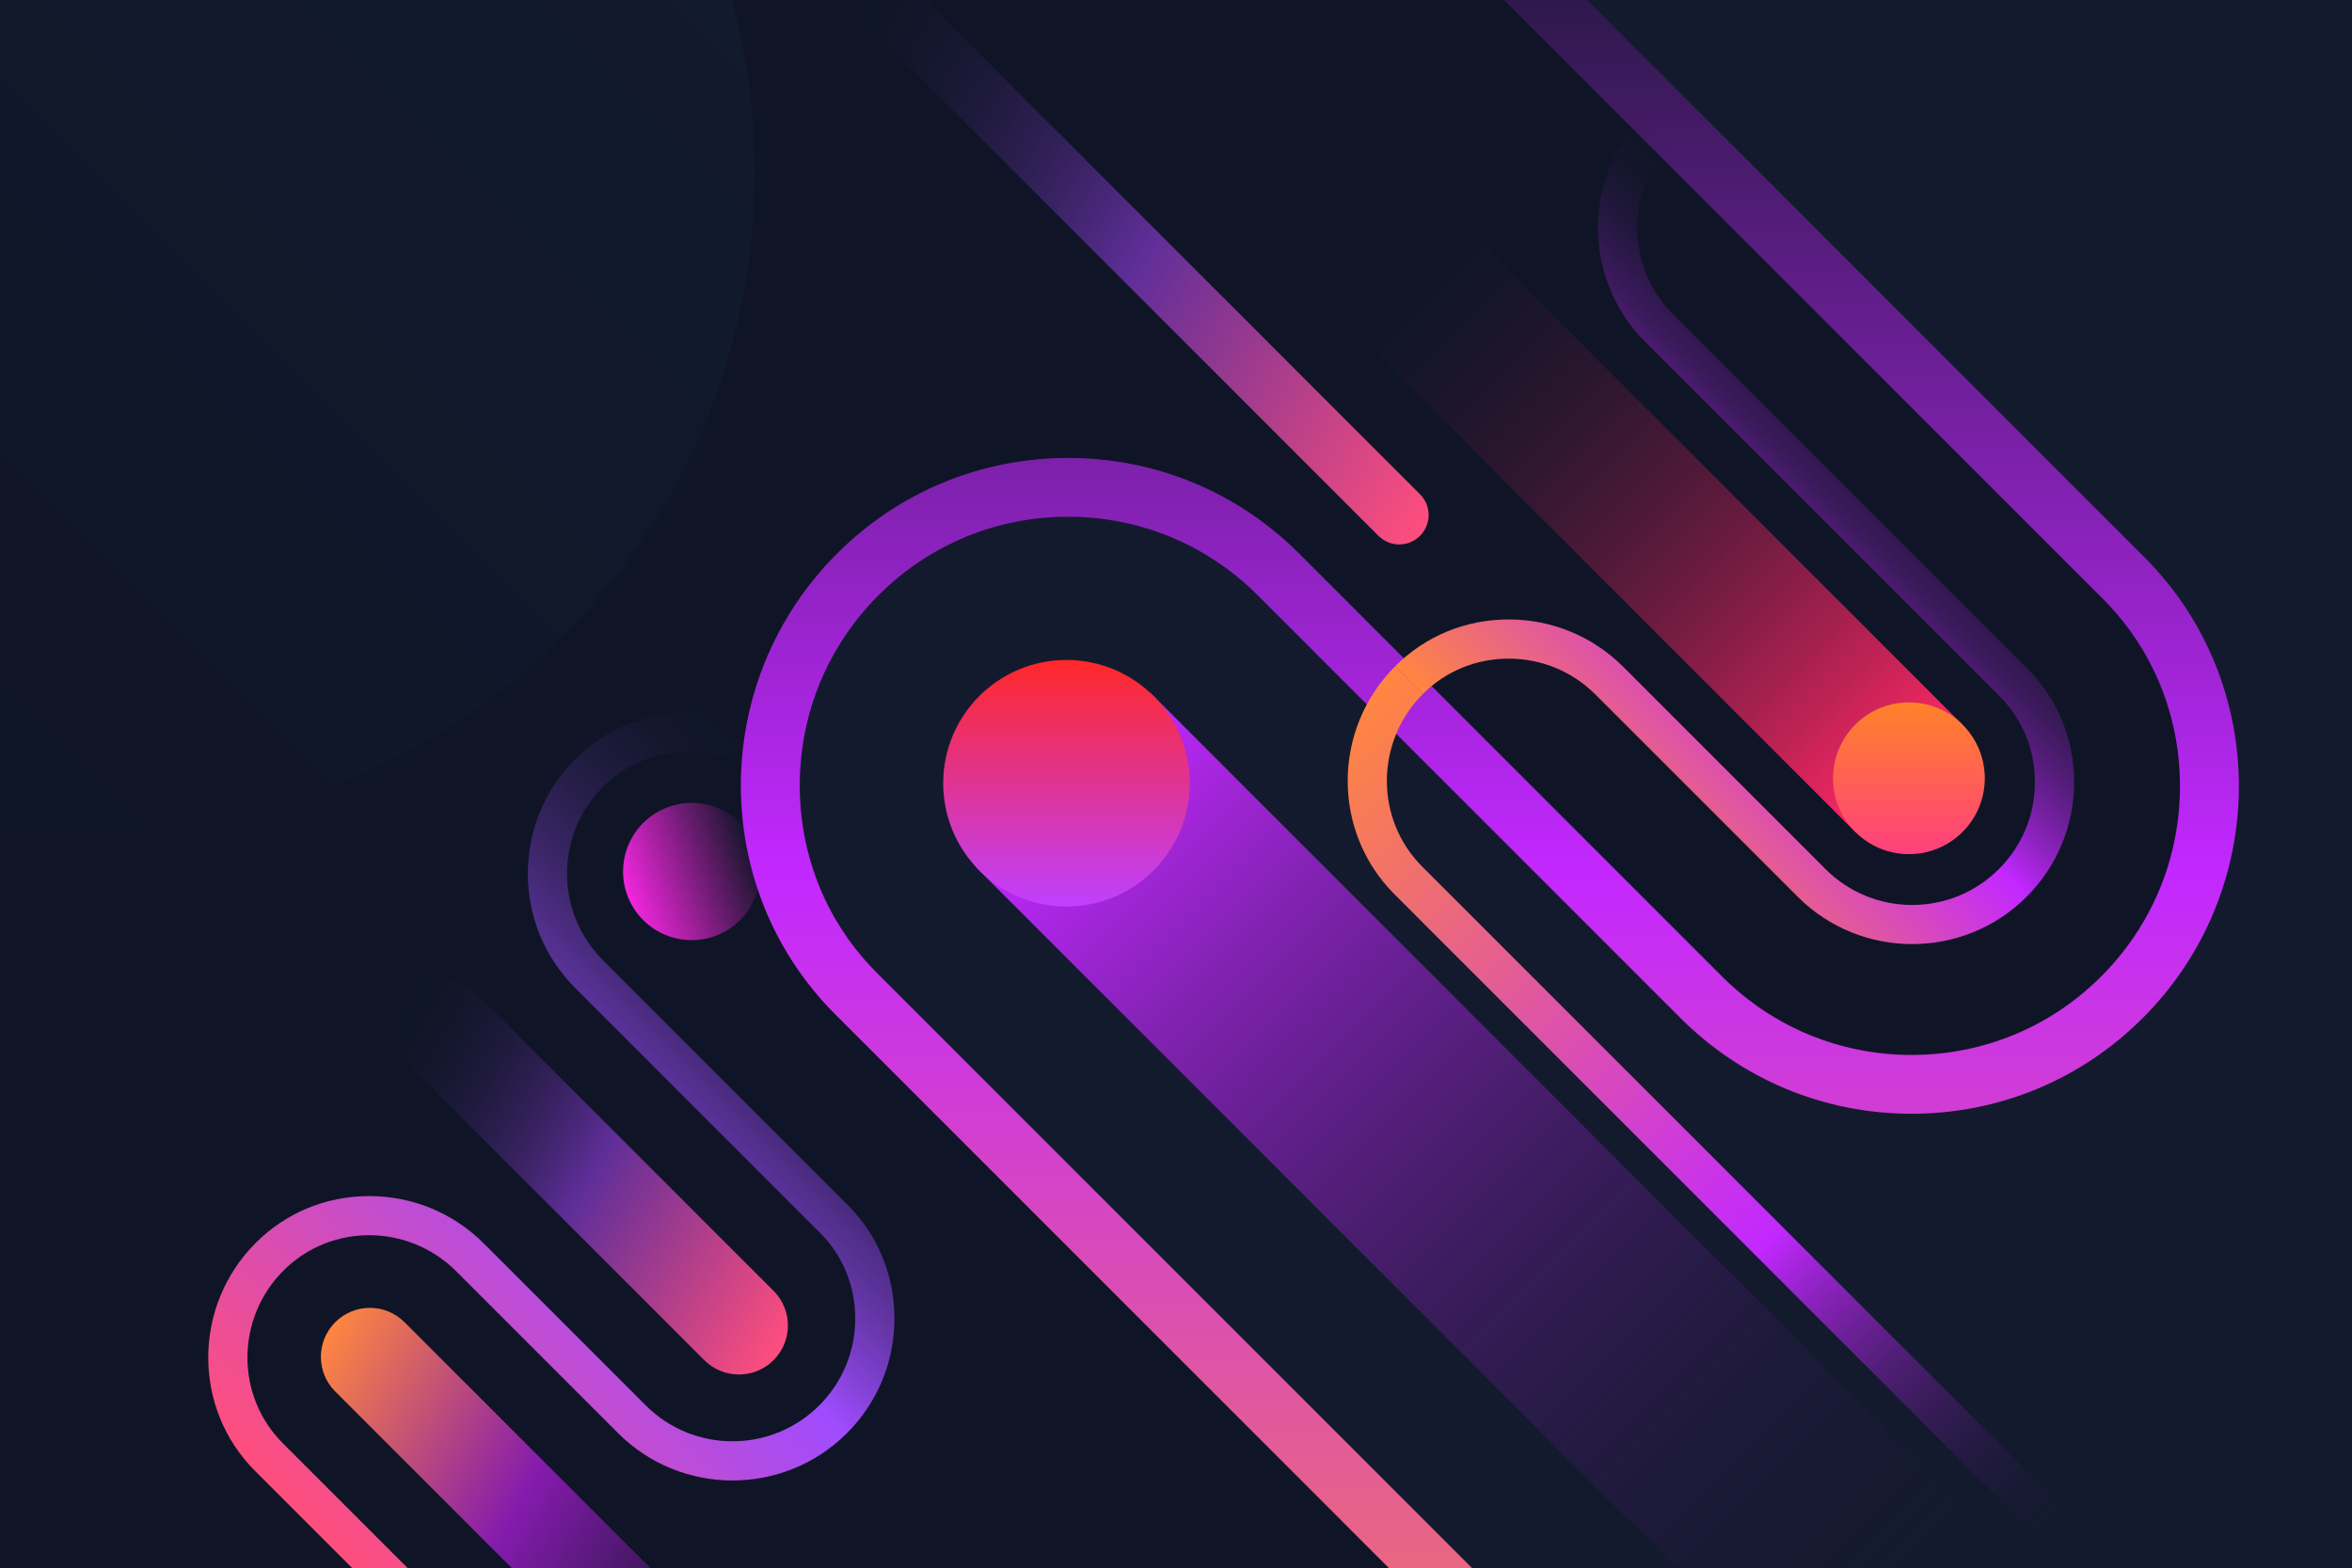
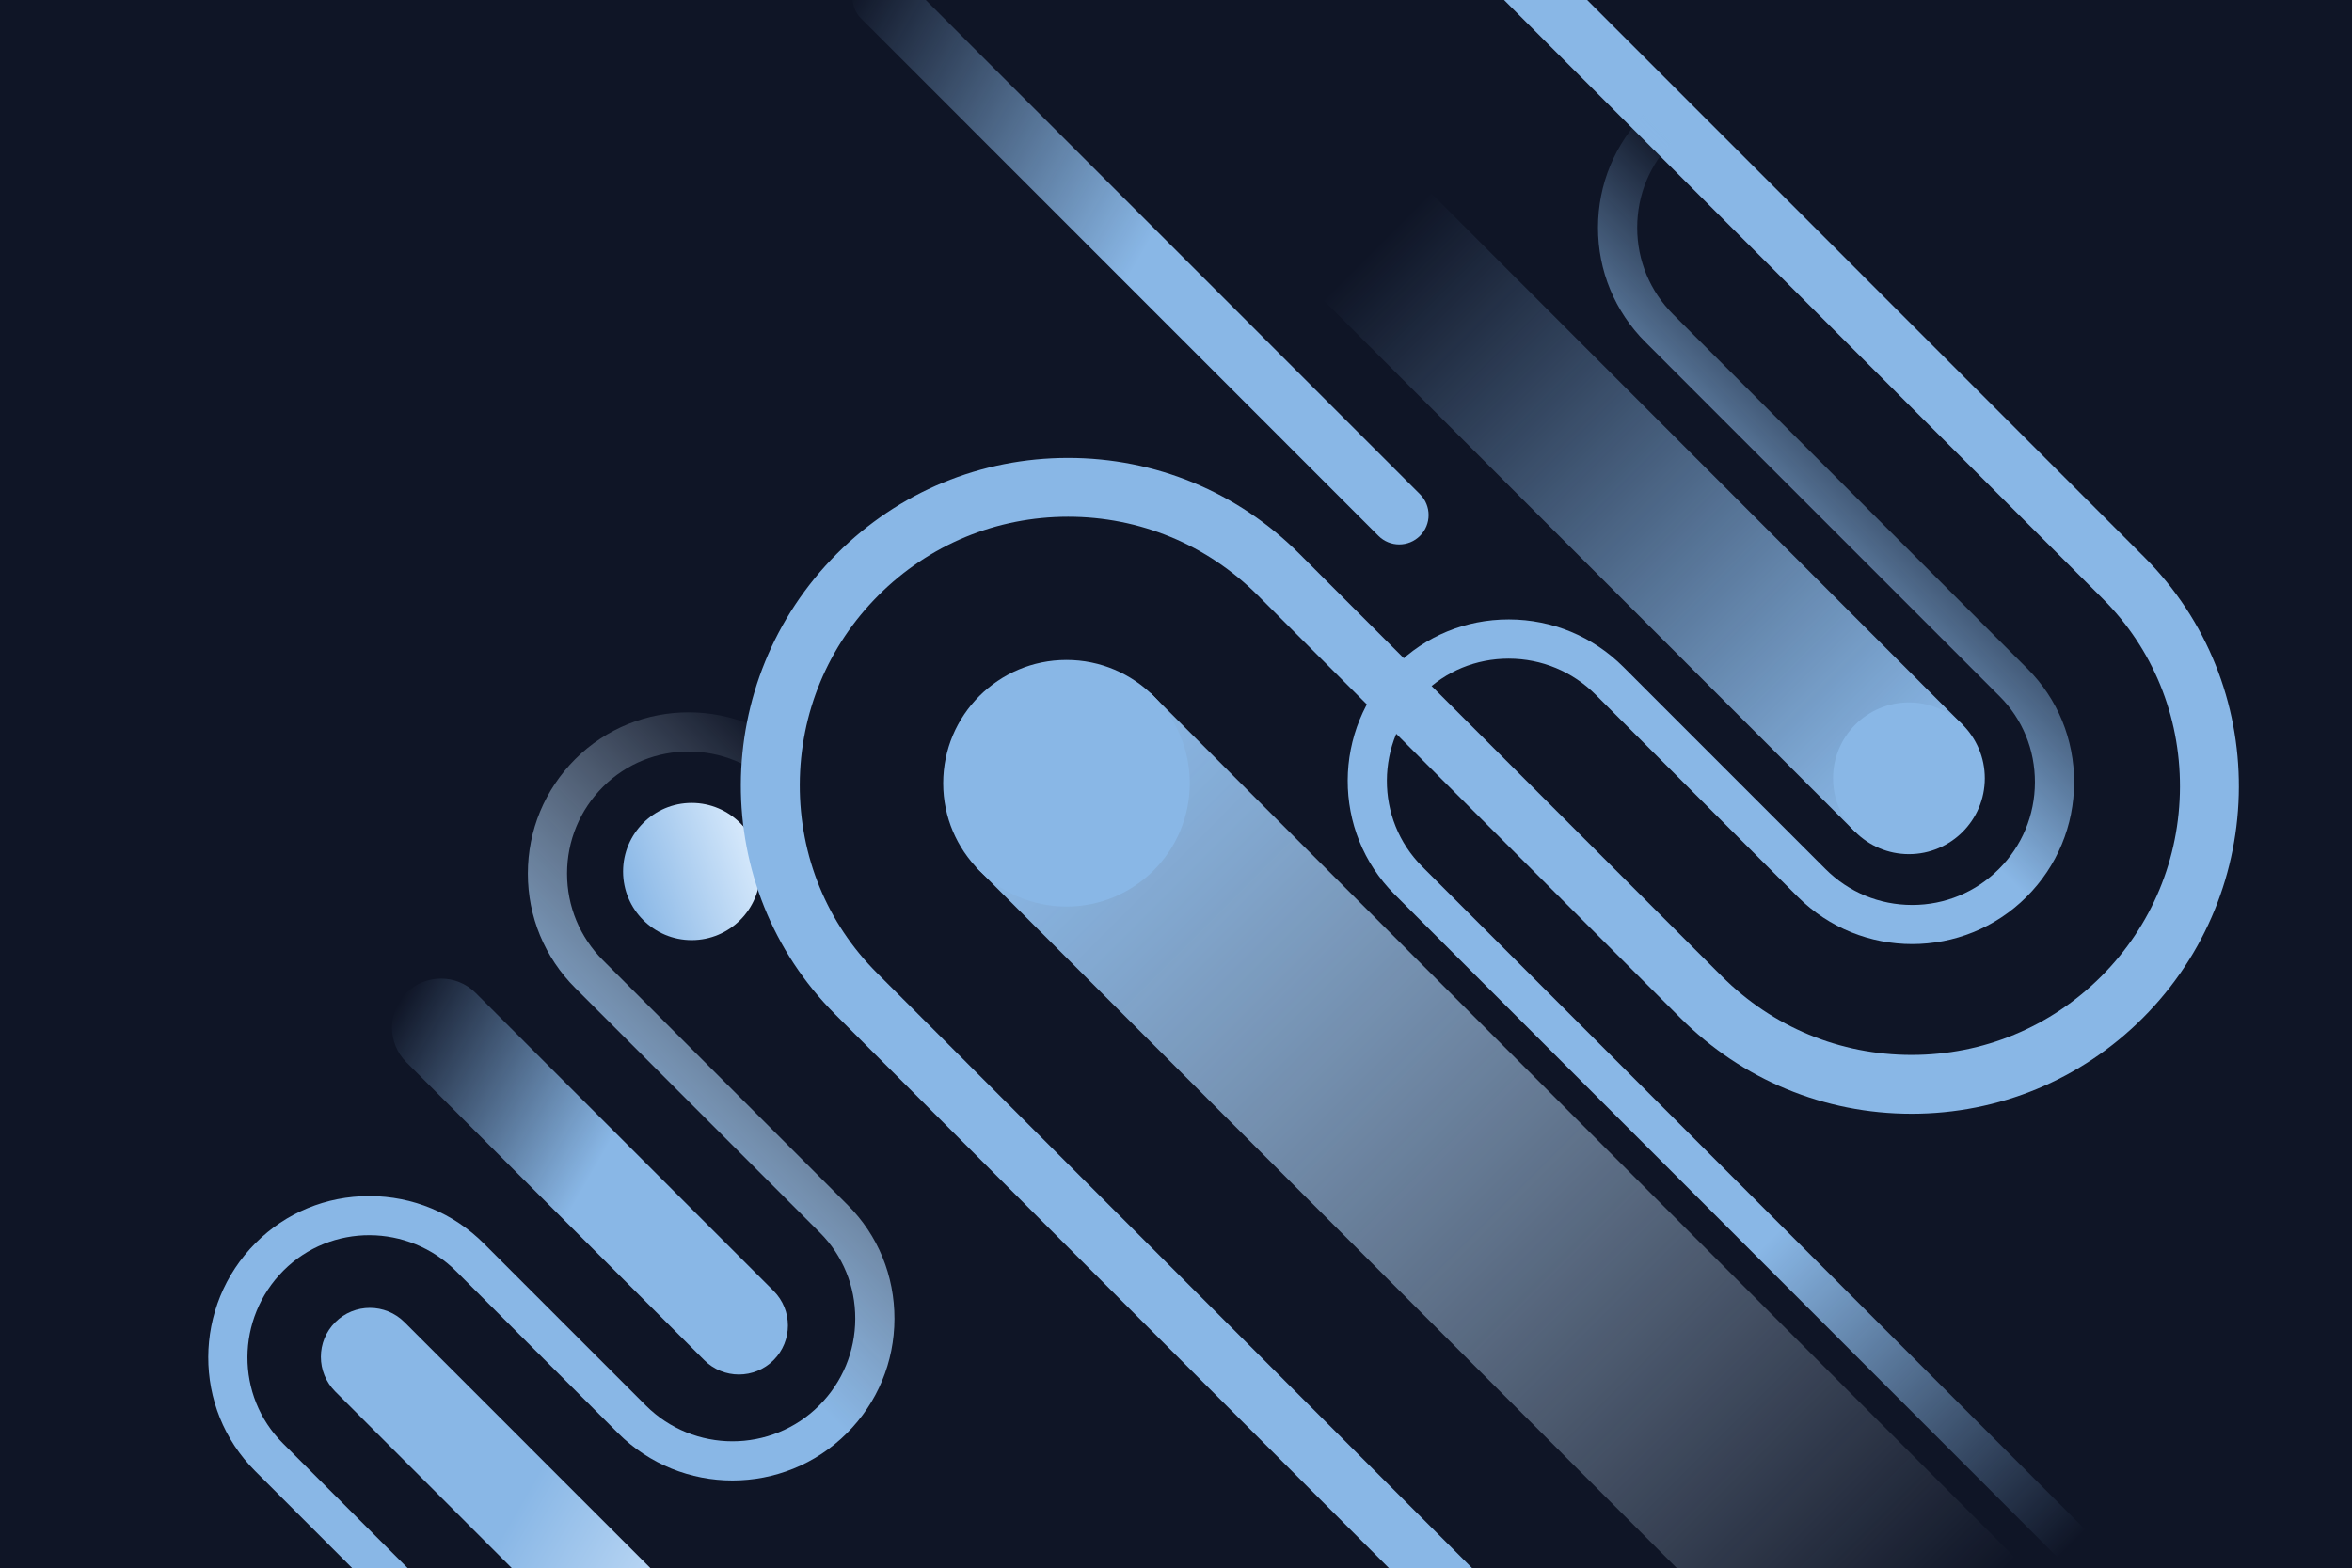
<svg xmlns="http://www.w3.org/2000/svg" xmlns:xlink="http://www.w3.org/1999/xlink" id="Layer_1" data-name="Layer 1" viewBox="0 0 2500 1667">
  <defs>
    <clipPath id="clippath">
      <rect id="mask" width="2500" height="1667" style="fill: none;" />
    </clipPath>
-     <linearGradient id="linear-gradient" x1="2820.05" y1="676.92" x2="1832.95" y2="-310.18" gradientTransform="translate(2430.67) rotate(-180) scale(1 -1)" gradientUnits="userSpaceOnUse">
-       <stop offset="0" stop-color="#0f1526" />
-       <stop offset="1" stop-color="#121a2e" />
-       <stop offset="1" stop-color="#121a2e" />
+     <linearGradient id="linear-gradient" x1="919.49" y1="1482.76" x2="981.14" y2="1350.56" gradientTransform="translate(1064.96 -747.16) rotate(45)" gradientUnits="userSpaceOnUse">
+       <stop offset="0" stop-color="#89b7e6" />
+       <stop offset="1" stop-color="#d8eafc" />
    </linearGradient>
-     <linearGradient id="linear-gradient-2" x1="919.49" y1="1482.76" x2="981.14" y2="1350.56" gradientTransform="translate(1064.96 -747.16) rotate(45)" gradientUnits="userSpaceOnUse">
-       <stop offset="0" stop-color="#f226de" />
-       <stop offset="1" stop-color="#0f1526" />
+     <linearGradient id="linear-gradient-2" x1="-346.68" y1="315.84" x2="600.05" y2="315.84" gradientTransform="translate(541.4 1343.95) rotate(-45)" gradientUnits="userSpaceOnUse">
+       <stop offset="0" stop-color="#89b7e6" />
+       <stop offset=".5" stop-color="#89b7e6" />
+       <stop offset="1" stop-color="#d8eafc" stop-opacity="0" />
    </linearGradient>
-     <linearGradient id="linear-gradient-3" x1="-346.68" y1="315.84" x2="600.05" y2="315.84" gradientTransform="translate(541.4 1343.95) rotate(-45)" gradientUnits="userSpaceOnUse">
-       <stop offset="0" stop-color="#ff4e7d" />
-       <stop offset=".5" stop-color="#9f4cff" />
-       <stop offset="1" stop-color="#0f1526" stop-opacity="0" />
+     <linearGradient id="linear-gradient-3" x1="1160.71" y1="1068.66" x2="2461.91" y2="1068.66" gradientTransform="translate(2658.57 -522.13) rotate(89.99)" gradientUnits="userSpaceOnUse">
+       <stop offset="0" stop-color="#89b7e6" />
+       <stop offset="1" stop-color="#d8eafc" stop-opacity="0" />
    </linearGradient>
-     <linearGradient id="linear-gradient-4" x1="1160.71" y1="1068.66" x2="2461.91" y2="1068.66" gradientTransform="translate(2658.57 -522.13) rotate(89.99)" gradientUnits="userSpaceOnUse">
-       <stop offset="0" stop-color="#c228ff" />
-       <stop offset="1" stop-color="#0f1526" stop-opacity="0" />
+     <linearGradient id="linear-gradient-4" x1="994.38" y1="431.65" x2="1795.12" y2="431.65" gradientTransform="translate(2177.48 -850.5) rotate(89.99)" gradientUnits="userSpaceOnUse">
+       <stop offset="0" stop-color="#89b7e6" stop-opacity="0" />
+       <stop offset="1" stop-color="#89b7e6" />
    </linearGradient>
-     <linearGradient id="linear-gradient-5" x1="994.38" y1="431.65" x2="1795.12" y2="431.65" gradientTransform="translate(2177.48 -850.5) rotate(89.99)" gradientUnits="userSpaceOnUse">
-       <stop offset="0" stop-color="#1b122e" stop-opacity="0" />
-       <stop offset="1" stop-color="#ff2865" />
+     <linearGradient id="linear-gradient-5" x1="2421.21" y1="749.77" x2="834.49" y2="2336.49" gradientTransform="translate(-658.61 986.45) rotate(-45)" gradientUnits="userSpaceOnUse">
+       <stop offset="0" stop-color="#89b7e6" />
+       <stop offset=".5" stop-color="#89b7e6" />
+       <stop offset="1" stop-color="#89b7e6" />
    </linearGradient>
-     <linearGradient id="linear-gradient-6" x1="2421.21" y1="749.77" x2="834.49" y2="2336.49" gradientTransform="translate(-658.61 986.45) rotate(-45)" gradientUnits="userSpaceOnUse">
-       <stop offset="0" stop-color="#0f1526" />
-       <stop offset=".5" stop-color="#c228ff" />
-       <stop offset="1" stop-color="#ff8640" />
+     <linearGradient id="linear-gradient-6" x1="942.24" y1="-82.27" x2="-226.14" y2="-82.27" gradientTransform="translate(2146.62 1377.19) rotate(-135)" gradientUnits="userSpaceOnUse">
+       <stop offset="0" stop-color="#89b7e6" />
+       <stop offset=".61" stop-color="#89b7e6" />
+       <stop offset="1" stop-color="#89b7e6" stop-opacity="0" />
    </linearGradient>
-     <linearGradient id="linear-gradient-7" x1="942.24" y1="-82.27" x2="-226.14" y2="-82.27" gradientTransform="translate(2146.62 1377.19) rotate(-135)" gradientUnits="userSpaceOnUse">
-       <stop offset="0" stop-color="#ff8640" />
-       <stop offset=".61" stop-color="#c228ff" />
-       <stop offset="1" stop-color="#0f1526" stop-opacity="0" />
+     <linearGradient id="linear-gradient-7" x1="1104.76" y1="430.82" x2="1708.47" y2="430.82" gradientTransform="translate(545.79 1333.35) rotate(-45)" gradientUnits="userSpaceOnUse">
+       <stop offset="0" stop-color="#89b7e6" />
+       <stop offset=".5" stop-color="#89b7e6" />
+       <stop offset="1" stop-color="#89b7e6" stop-opacity="0" />
    </linearGradient>
-     <linearGradient id="linear-gradient-8" x1="1104.76" y1="430.82" x2="1708.47" y2="430.82" gradientTransform="translate(545.79 1333.35) rotate(-45)" gradientUnits="userSpaceOnUse">
-       <stop offset="0" stop-color="#ff8640" />
-       <stop offset=".5" stop-color="#c228ff" />
-       <stop offset="1" stop-color="#0f1526" stop-opacity="0" />
+     <linearGradient id="linear-gradient-8" x1="1072.97" y1="975.92" x2="1258.33" y2="1161.28" gradientTransform="translate(1064.96 -747.16) rotate(45)" gradientUnits="userSpaceOnUse">
+       <stop offset="0" stop-color="#89b7e6" />
+       <stop offset="1" stop-color="#89b7e6" />
    </linearGradient>
-     <linearGradient id="linear-gradient-9" x1="1072.97" y1="975.92" x2="1258.33" y2="1161.28" gradientTransform="translate(1064.96 -747.16) rotate(45)" gradientUnits="userSpaceOnUse">
-       <stop offset="0" stop-color="#ff2828" />
-       <stop offset="1" stop-color="#bf40ff" />
+     <linearGradient id="linear-gradient-9" x1="1738.08" y1="374.65" x2="1852.15" y2="488.72" gradientTransform="translate(1064.96 -747.16) rotate(45)" gradientUnits="userSpaceOnUse">
+       <stop offset="0" stop-color="#89b7e6" />
+       <stop offset="1" stop-color="#89b7e6" />
    </linearGradient>
-     <linearGradient id="linear-gradient-10" x1="1738.08" y1="374.65" x2="1852.15" y2="488.72" gradientTransform="translate(1064.96 -747.16) rotate(45)" gradientUnits="userSpaceOnUse">
-       <stop offset="0" stop-color="#ff8228" />
-       <stop offset="1" stop-color="#ff407e" />
+     <linearGradient id="linear-gradient-10" x1="319.06" y1="1466.7" x2="783.94" y2="1735.11" gradientUnits="userSpaceOnUse">
+       <stop offset="0" stop-color="#89b7e6" />
+       <stop offset=".5" stop-color="#89b7e6" />
+       <stop offset="1" stop-color="#d8eafc" />
    </linearGradient>
-     <linearGradient id="linear-gradient-11" x1="319.06" y1="1466.7" x2="783.94" y2="1735.11" gradientUnits="userSpaceOnUse">
-       <stop offset="0" stop-color="#ff8640" />
-       <stop offset=".5" stop-color="#841bad" />
-       <stop offset="1" stop-color="#0f1526" />
+     <linearGradient id="linear-gradient-11" x1="394.64" y1="1116.63" x2="859.52" y2="1385.04" gradientUnits="userSpaceOnUse">
+       <stop offset="0" stop-color="#89b7e6" stop-opacity="0" />
+       <stop offset=".5" stop-color="#89b7e6" />
+       <stop offset="1" stop-color="#89b7e6" />
    </linearGradient>
-     <linearGradient id="linear-gradient-12" x1="394.64" y1="1116.63" x2="859.52" y2="1385.04" gradientUnits="userSpaceOnUse">
-       <stop offset="0" stop-color="#0f1526" stop-opacity="0" />
-       <stop offset=".5" stop-color="#5f2e99" />
-       <stop offset="1" stop-color="#ff4e7d" />
-     </linearGradient>
-     <linearGradient id="linear-gradient-13" x1="860.03" y1="69.18" x2="1564.68" y2="476.01" xlink:href="#linear-gradient-12" />
+     <linearGradient id="linear-gradient-12" x1="860.03" y1="69.18" x2="1564.68" y2="476.01" xlink:href="#linear-gradient-11" />
  </defs>
  <g style="clip-path: url(#clippath);">
    <g id="Background">
      <rect width="2500" height="1667" style="fill: #0f1526;" />
    </g>
-     <ellipse cx="104.17" cy="183.37" rx="697.92" ry="698.06" style="fill: url(#linear-gradient);" />
-     <path d="M1879.81,2026.43l-467.74-467.83-502.12-502.22c-121.78-121.8-121.78-322.09,1.74-445.63,123.51-123.54,323.76-123.54,447.27,0l449.31,449.4c123.51,123.54,323.76,123.54,447.27,0,123.51-123.54,123.51-323.83,1.74-445.63L1469.57-173.34h1210.06V2026.43h-799.82Z" style="fill: #131a2e;" />
-     <ellipse cx="735.2" cy="926.55" rx="72.92" ry="72.93" style="fill: url(#linear-gradient-2);" />
-     <path d="M976.34,2269.18L271.08,1563.78c-66.62-66.63-66.25-175.42,.83-242.51,32.04-32.04,74.81-49.67,120.5-49.67,.16,0,.32,0,.48,0,45.9,.12,89.05,18.06,121.49,50.5l172.04,172.07c50.83,50.84,133.53,50.84,184.37,0,24.6-24.6,38.19-57.33,38.29-92.16,.09-34.7-13.21-67.17-37.46-91.42l-260.16-260.21c-32.49-32.5-50.39-75.71-50.39-121.67s17.9-89.17,50.39-121.67c66.62-66.63,175.39-66.26,242.46,.83l-29.46,29.47c-50.83-50.84-133.16-51.21-183.54-.83-24.62,24.63-38.18,57.37-38.18,92.2s13.56,67.57,38.18,92.2l260.16,260.21c32.15,32.15,49.78,75.13,49.66,121-.12,45.92-18.05,89.07-50.49,121.51-67.08,67.09-176.21,67.09-243.29,0l-172.04-172.07c-50.83-50.84-133.17-51.21-183.54-.83-50.83,50.84-51.2,133.19-.83,183.57l705.26,705.4-29.46,29.47Z" style="fill: url(#linear-gradient-3);" />
-     <rect x="1459.03" y="638.7" width="262.11" height="1301.18" transform="translate(-445.96 1501.78) rotate(-44.99)" style="fill: url(#linear-gradient-4);" />
-     <rect x="1665.33" y="143.94" width="161.3" height="800.73" transform="translate(126.42 1393.85) rotate(-44.99)" style="fill: url(#linear-gradient-5);" />
-     <path d="M1857.71,2048.53l-969.86-970.05c-134.54-134.57-133.76-354.3,1.74-489.83,65.64-65.65,152.91-101.81,245.73-101.81s180.09,36.16,245.73,101.81l449.31,449.4c53.83,53.84,125.41,83.5,201.54,83.5s147.71-29.65,201.54-83.5c53.77-53.78,83.49-125.32,83.7-201.45,.2-75.89-28.9-146.91-81.96-199.98L1447.47-151.23l44.19-44.2,787.71,787.86c134.54,134.57,133.76,354.3-1.74,489.83-65.64,65.65-152.91,101.81-245.73,101.81s-180.09-36.16-245.73-101.81l-449.31-449.4c-53.83-53.84-125.41-83.5-201.54-83.5s-147.71,29.65-201.54,83.5c-53.77,53.78-83.49,125.32-83.7,201.45-.2,75.89,28.9,146.91,81.96,199.98l969.86,970.05-44.19,44.2Z" style="fill: url(#linear-gradient-6);" />
-     <path d="M2187.48,1656.15l-705.26-705.4c-66.62-66.63-66.25-175.42,.83-242.51l29.46,29.47c-50.83,50.84-51.2,133.19-.83,183.57l705.26,705.4-29.46,29.47Z" style="fill: url(#linear-gradient-7);" />
-     <path d="M2032.5,1003.7c-44.06,0-88.11-16.77-121.65-50.32l-214.81-214.85c-24.6-24.6-57.32-38.2-92.13-38.3h-.36c-34.56,0-66.87,13.3-91.04,37.46l-29.46-29.47c32.04-32.04,74.81-49.67,120.5-49.67,.16,0,.32,0,.48,0,45.91,.12,89.05,18.06,121.49,50.5l214.81,214.85c24.62,24.63,57.36,38.19,92.18,38.19s67.56-13.56,92.18-38.19c24.6-24.6,38.19-57.33,38.29-92.15,.09-34.7-13.21-67.17-37.46-91.42l-376.58-376.66c-32.49-32.5-50.39-75.71-50.39-121.67s17.89-89.17,50.39-121.67l29.46,29.47c-24.62,24.63-38.18,57.37-38.18,92.2s13.56,67.57,38.18,92.2l376.58,376.66c32.15,32.15,49.79,75.13,49.66,121-.12,45.91-18.05,89.07-50.49,121.51-33.54,33.54-77.59,50.32-121.65,50.32Z" style="fill: url(#linear-gradient-8);" />
-     <ellipse cx="1133.58" cy="832.7" rx="131.04" ry="131.07" style="fill: url(#linear-gradient-9);" />
-     <ellipse cx="2029.05" cy="827.43" rx="80.64" ry="80.66" style="fill: url(#linear-gradient-10);" />
-     <path d="M709.83,1811.36c-13.33,0-26.66-5.09-36.83-15.26l-316.67-316.73c-20.34-20.34-20.34-53.33,0-73.67,20.34-20.35,53.32-20.35,73.66,0l316.67,316.73c20.34,20.34,20.34,53.33,0,73.67-10.17,10.17-23.5,15.26-36.83,15.26Z" style="fill: url(#linear-gradient-11);" />
-     <path d="M785.41,1461.29c-13.33,0-26.66-5.09-36.83-15.26l-316.67-316.73c-20.34-20.34-20.34-53.33,0-73.67,20.34-20.35,53.32-20.35,73.66,0l316.67,316.73c20.34,20.34,20.34,53.33,0,73.67-10.17,10.17-23.5,15.26-36.83,15.26Z" style="fill: url(#linear-gradient-12);" />
-     <path d="M1487.27,578.82c-8,0-16-3.05-22.1-9.16L915.34,19.72c-12.2-12.21-12.2-32,0-44.2,12.2-12.21,31.99-12.21,44.19,0l549.83,549.94c12.2,12.21,12.2,32,0,44.2-6.1,6.1-14.1,9.16-22.1,9.16Z" style="fill: url(#linear-gradient-13);" />
+     <ellipse cx="104.17" cy="183.37" rx="697.92" ry="698.06" style="fill: #0f1526;" />
+     <path d="M1879.81,2026.43l-467.74-467.83-502.12-502.22c-121.78-121.8-121.78-322.09,1.74-445.63,123.51-123.54,323.76-123.54,447.27,0l449.31,449.4c123.51,123.54,323.76,123.54,447.27,0,123.51-123.54,123.51-323.83,1.74-445.63L1469.57-173.34h1210.06V2026.43h-799.82Z" style="fill: #0f1526;" />
+     <ellipse cx="735.2" cy="926.55" rx="72.92" ry="72.93" style="fill: url(#linear-gradient);" />
+     <path d="M976.34,2269.18L271.08,1563.78c-66.62-66.63-66.25-175.42,.83-242.51,32.04-32.04,74.81-49.67,120.5-49.67,.16,0,.32,0,.48,0,45.9,.12,89.05,18.06,121.49,50.5l172.04,172.07c50.83,50.84,133.53,50.84,184.37,0,24.6-24.6,38.19-57.33,38.29-92.16,.09-34.7-13.21-67.17-37.46-91.42l-260.16-260.21c-32.49-32.5-50.39-75.71-50.39-121.67s17.9-89.17,50.39-121.67c66.62-66.63,175.39-66.26,242.46,.83l-29.46,29.47c-50.83-50.84-133.16-51.21-183.54-.83-24.62,24.63-38.18,57.37-38.18,92.2s13.56,67.57,38.18,92.2l260.16,260.21c32.15,32.15,49.78,75.13,49.66,121-.12,45.92-18.05,89.07-50.49,121.51-67.08,67.09-176.21,67.09-243.29,0l-172.04-172.07c-50.83-50.84-133.17-51.21-183.54-.83-50.83,50.84-51.2,133.19-.83,183.57l705.26,705.4-29.46,29.47Z" style="fill: url(#linear-gradient-2);" />
+     <rect x="1459.03" y="638.7" width="262.11" height="1301.18" transform="translate(-445.96 1501.78) rotate(-44.99)" style="fill: url(#linear-gradient-3);" />
+     <rect x="1665.33" y="143.94" width="161.3" height="800.73" transform="translate(126.42 1393.85) rotate(-44.99)" style="fill: url(#linear-gradient-4);" />
+     <path d="M1857.71,2048.53l-969.86-970.05c-134.54-134.57-133.76-354.3,1.74-489.83,65.64-65.65,152.91-101.81,245.73-101.81s180.09,36.16,245.73,101.81l449.31,449.4c53.83,53.84,125.41,83.5,201.54,83.5s147.71-29.65,201.54-83.5c53.77-53.78,83.49-125.32,83.7-201.45,.2-75.89-28.9-146.91-81.96-199.98L1447.47-151.23l44.19-44.2,787.71,787.86c134.54,134.57,133.76,354.3-1.74,489.83-65.64,65.65-152.91,101.81-245.73,101.81s-180.09-36.16-245.73-101.81l-449.31-449.4c-53.83-53.84-125.41-83.5-201.54-83.5s-147.71,29.65-201.54,83.5c-53.77,53.78-83.49,125.32-83.7,201.45-.2,75.89,28.9,146.91,81.96,199.98l969.86,970.05-44.19,44.2Z" style="fill: url(#linear-gradient-5);" />
+     <path d="M2187.48,1656.15l-705.26-705.4c-66.62-66.63-66.25-175.42,.83-242.51l29.46,29.47c-50.83,50.84-51.2,133.19-.83,183.57l705.26,705.4-29.46,29.47Z" style="fill: url(#linear-gradient-6);" />
+     <path d="M2032.5,1003.7c-44.06,0-88.11-16.77-121.65-50.32l-214.81-214.85c-24.6-24.6-57.32-38.2-92.13-38.3h-.36c-34.56,0-66.87,13.3-91.04,37.46l-29.46-29.47c32.04-32.04,74.81-49.67,120.5-49.67,.16,0,.32,0,.48,0,45.91,.12,89.05,18.06,121.49,50.5l214.81,214.85c24.62,24.63,57.36,38.19,92.18,38.19s67.56-13.56,92.18-38.19c24.6-24.6,38.19-57.33,38.29-92.15,.09-34.7-13.21-67.17-37.46-91.42l-376.58-376.66c-32.49-32.5-50.39-75.71-50.39-121.67s17.89-89.17,50.39-121.67l29.46,29.47c-24.62,24.63-38.18,57.37-38.18,92.2s13.56,67.57,38.18,92.2l376.58,376.66c32.15,32.15,49.79,75.13,49.66,121-.12,45.91-18.05,89.07-50.49,121.51-33.54,33.54-77.59,50.32-121.65,50.32Z" style="fill: url(#linear-gradient-7);" />
+     <ellipse cx="1133.58" cy="832.7" rx="131.04" ry="131.07" style="fill: url(#linear-gradient-8);" />
+     <ellipse cx="2029.05" cy="827.43" rx="80.64" ry="80.66" style="fill: url(#linear-gradient-9);" />
+     <path d="M709.83,1811.36c-13.33,0-26.66-5.09-36.83-15.26l-316.67-316.73c-20.34-20.34-20.34-53.33,0-73.67,20.34-20.35,53.32-20.35,73.66,0l316.67,316.73c20.34,20.34,20.34,53.33,0,73.67-10.17,10.17-23.5,15.26-36.83,15.26Z" style="fill: url(#linear-gradient-10);" />
+     <path d="M785.41,1461.29c-13.33,0-26.66-5.09-36.83-15.26l-316.67-316.73c-20.34-20.34-20.34-53.33,0-73.67,20.34-20.35,53.32-20.35,73.66,0l316.67,316.73c20.34,20.34,20.34,53.33,0,73.67-10.17,10.17-23.5,15.26-36.83,15.26Z" style="fill: url(#linear-gradient-11);" />
+     <path d="M1487.27,578.82c-8,0-16-3.05-22.1-9.16L915.34,19.72c-12.2-12.21-12.2-32,0-44.2,12.2-12.21,31.99-12.21,44.19,0l549.83,549.94c12.2,12.21,12.2,32,0,44.2-6.1,6.1-14.1,9.16-22.1,9.16Z" style="fill: url(#linear-gradient-12);" />
  </g>
</svg>
